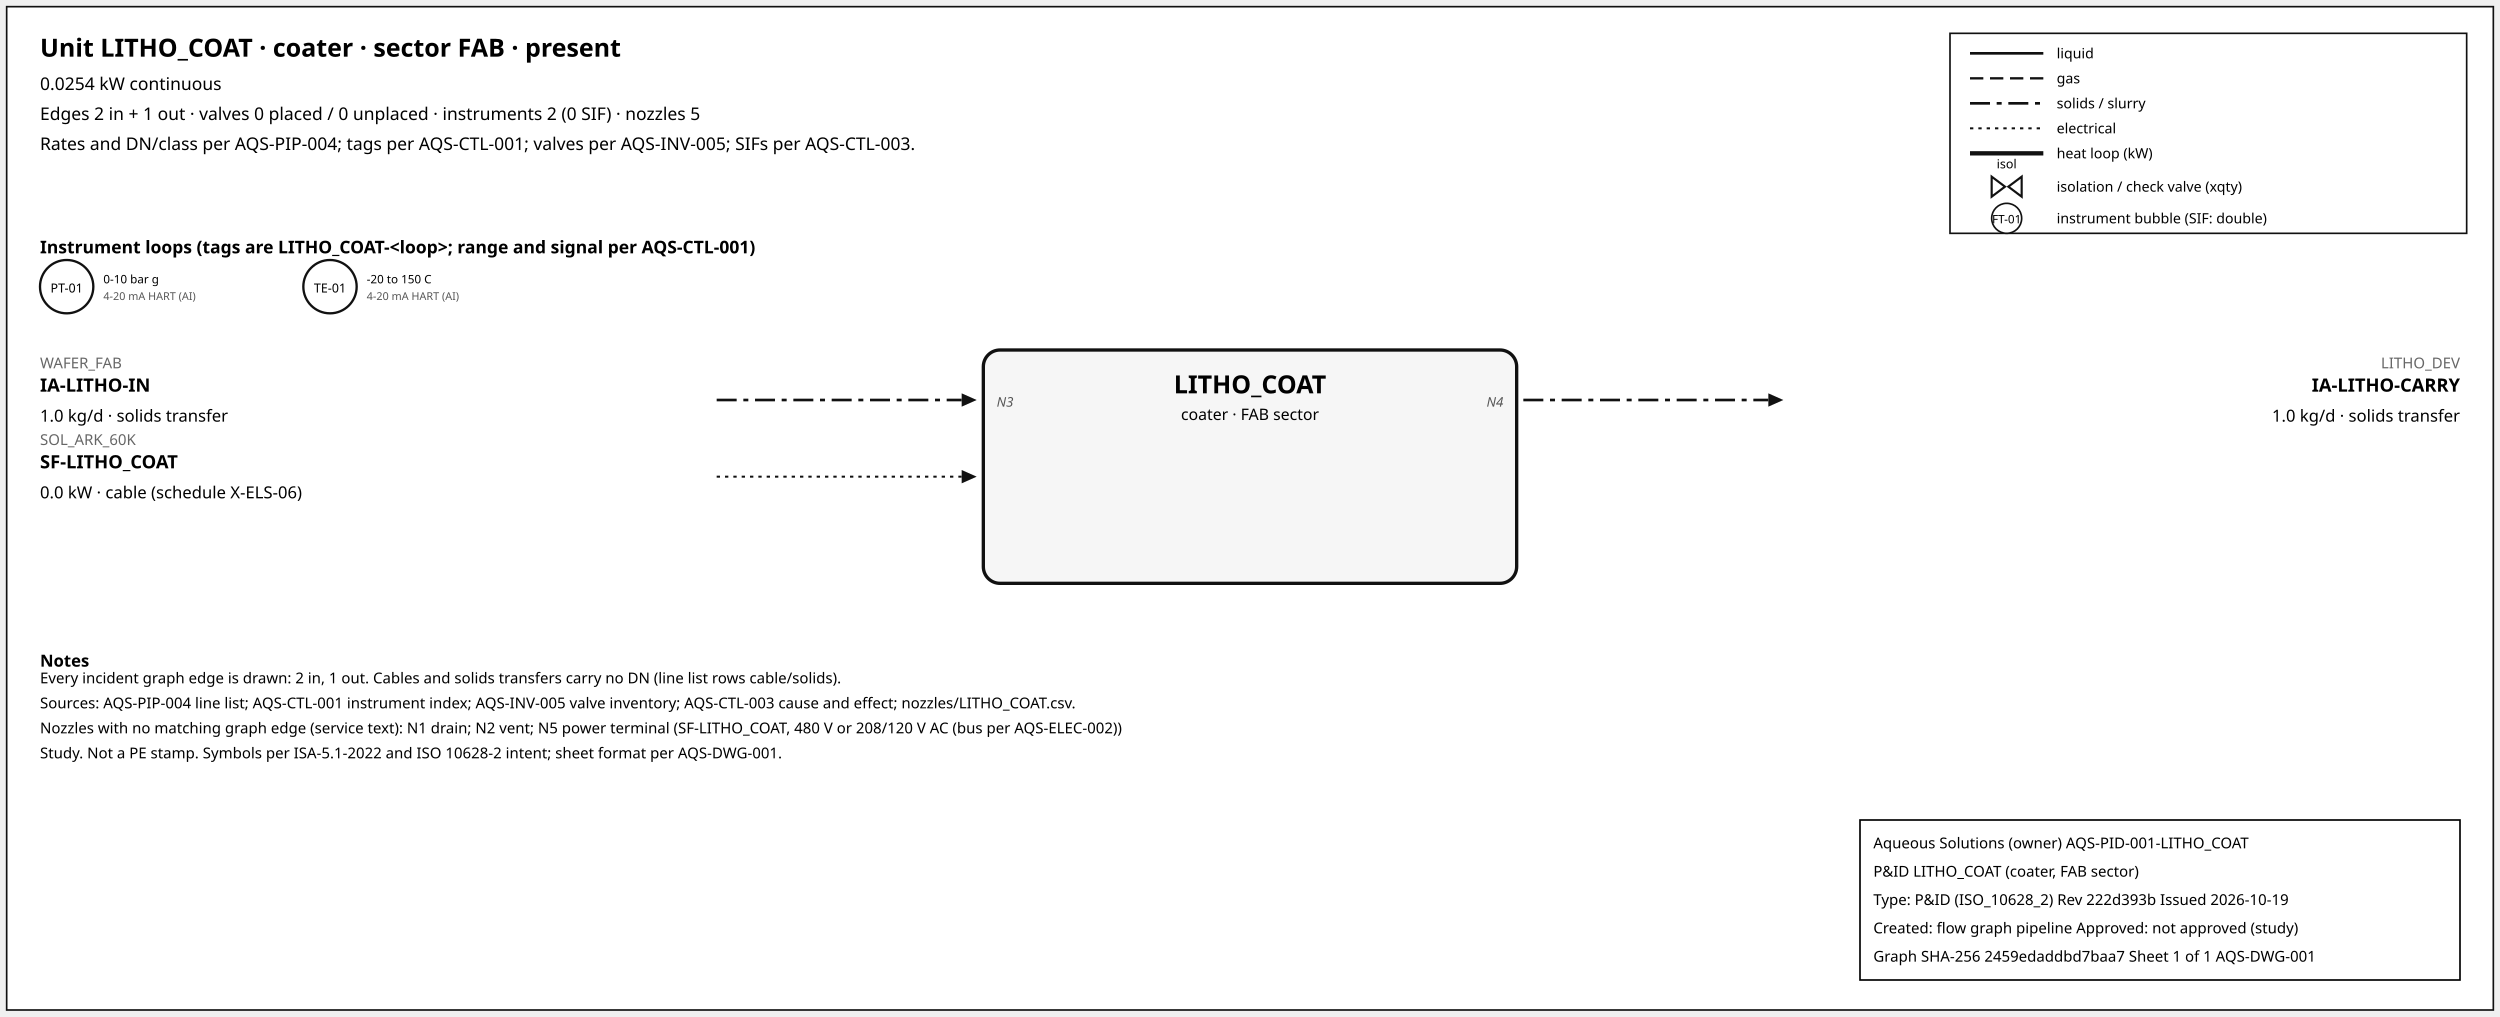
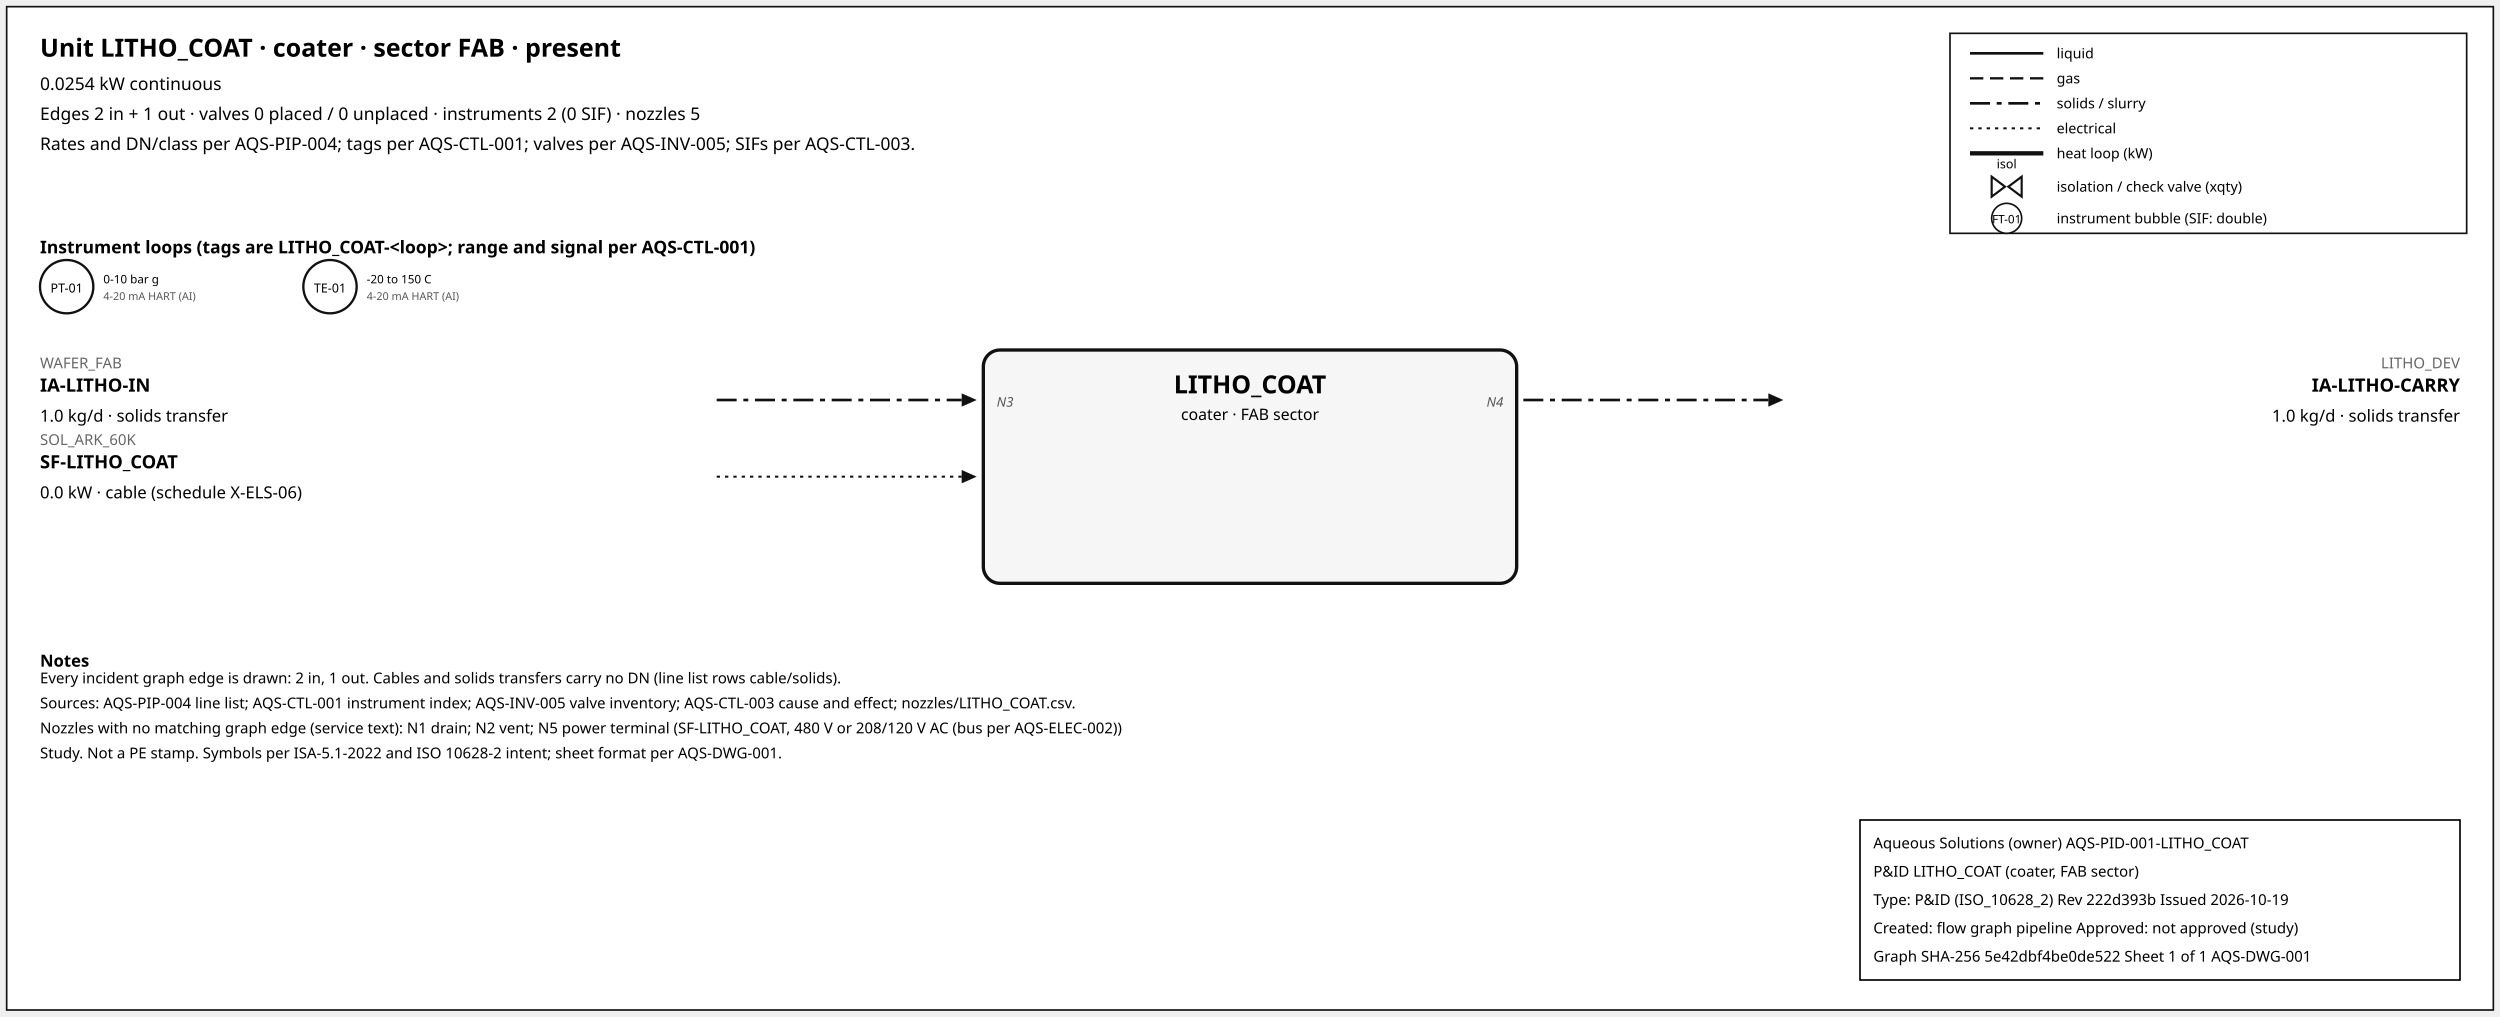
<svg xmlns="http://www.w3.org/2000/svg" width="1500" height="610" font-family="sans-serif">
  <rect x="4" y="4" width="1492" height="602" fill="white" stroke="#111" />
  <text x="24" y="34" font-size="15" font-weight="600">Unit LITHO_COAT · coater · sector FAB · present</text>
  <text x="24" y="54" font-size="10.5">0.0254 kW continuous</text>
  <text x="24" y="72" font-size="10.5">Edges 2 in + 1 out · valves 0 placed / 0 unplaced · instruments 2 (0 SIF) · nozzles 5</text>
  <text x="24" y="90" font-size="10.5">Rates and DN/class per AQS-PIP-004; tags per AQS-CTL-001; valves per AQS-INV-005; SIFs per AQS-CTL-003.</text>
  <rect x="1170" y="20" width="310" height="120" fill="white" stroke="#111" />
  <line x1="1182" y1="32" x2="1226" y2="32" stroke="#111" stroke-width="1.6" />
  <text x="1234" y="35" font-size="8.5">liquid</text>
  <line x1="1182" y1="47" x2="1226" y2="47" stroke="#111" stroke-width="1.4" stroke-dasharray="8,4" />
  <text x="1234" y="50" font-size="8.5">gas</text>
  <line x1="1182" y1="62" x2="1226" y2="62" stroke="#111" stroke-width="1.6" stroke-dasharray="12,4,3,4" />
  <text x="1234" y="65" font-size="8.5">solids / slurry</text>
  <line x1="1182" y1="77" x2="1226" y2="77" stroke="#111" stroke-width="1.2" stroke-dasharray="2,3" />
  <text x="1234" y="80" font-size="8.5">electrical</text>
  <line x1="1182" y1="92" x2="1226" y2="92" stroke="#111" stroke-width="2.6" />
  <text x="1234" y="95" font-size="8.5">heat loop (kW)</text>
  <path d="M 1195.0,106 L 1203.0,112 L 1195.0,118 Z M 1213.0,106 L 1205.0,112 L 1213.0,118 Z" fill="white" stroke="#111" stroke-width="1.3" />
  <text x="1204.0" y="101.0" font-size="7.5" text-anchor="middle">isol</text>
  <text x="1234" y="115" font-size="8.5">isolation / check valve (xqty)</text>
  <circle cx="1204" cy="131" r="9" fill="white" stroke="#111" />
  <text x="1204" y="134" font-size="7" text-anchor="middle">FT-01</text>
  <text x="1234" y="134" font-size="8.5">instrument bubble (SIF: double)</text>
  <text x="24" y="152" font-size="10.5" font-weight="600">Instrument loops (tags are LITHO_COAT-&lt;loop&gt;; range and signal per AQS-CTL-001)</text>
  <circle cx="40" cy="172" r="16" fill="white" stroke="#111" stroke-width="1.4" />
  <text x="40" y="175.5" font-size="7.5" text-anchor="middle">PT-01</text>
  <text x="62" y="170" font-size="7">0-10 bar g</text>
  <text x="62" y="180" font-size="6.5" fill="#555">4-20 mA HART (AI)</text>
  <circle cx="198" cy="172" r="16" fill="white" stroke="#111" stroke-width="1.4" />
  <text x="198" y="175.5" font-size="7.5" text-anchor="middle">TE-01</text>
  <text x="220" y="170" font-size="7">-20 to 150 C</text>
  <text x="220" y="180" font-size="6.5" fill="#555">4-20 mA HART (AI)</text>
  <rect x="590" y="210" width="320" height="140" rx="10" fill="#f6f6f6" stroke="#111" stroke-width="2" />
  <text x="750.0" y="236" font-size="15" font-weight="700" text-anchor="middle">LITHO_COAT</text>
  <text x="750.0" y="252" font-size="9.5" text-anchor="middle">coater · FAB sector</text>
  <line x1="430" y1="240" x2="577" y2="240" stroke="#111" stroke-width="1.6" stroke-dasharray="12,4,3,4" class="edge-in" />
  <polygon points="586,240 577,236 577,244" fill="#111" />
  <text x="24" y="221" font-size="9" fill="#666" text-anchor="start">WAFER_FAB</text>
  <text x="24" y="235" font-size="11" font-weight="600" text-anchor="start">IA-LITHO-IN</text>
  <text x="24" y="253" font-size="10" text-anchor="start">1.0 kg/d · solids transfer</text>
  <text x="598" y="244" font-size="8" font-style="italic" fill="#555" text-anchor="start">N3</text>
  <line x1="430" y1="286" x2="577" y2="286" stroke="#111" stroke-width="1.2" stroke-dasharray="2,3" class="edge-in" />
  <polygon points="586,286 577,282 577,290" fill="#111" />
  <text x="24" y="267" font-size="9" fill="#666" text-anchor="start">SOL_ARK_60K</text>
  <text x="24" y="281" font-size="11" font-weight="600" text-anchor="start">SF-LITHO_COAT</text>
  <text x="24" y="299" font-size="10" text-anchor="start">0.0 kW · cable (schedule X-ELS-06)</text>
  <line x1="914" y1="240" x2="1061" y2="240" stroke="#111" stroke-width="1.6" stroke-dasharray="12,4,3,4" class="edge-out" />
  <polygon points="1070,240 1061,236 1061,244" fill="#111" />
  <text x="1476" y="221" font-size="9" fill="#666" text-anchor="end">LITHO_DEV</text>
  <text x="1476" y="235" font-size="11" font-weight="600" text-anchor="end">IA-LITHO-CARRY</text>
  <text x="1476" y="253" font-size="10" text-anchor="end">1.0 kg/d · solids transfer</text>
  <text x="902" y="244" font-size="8" font-style="italic" fill="#555" text-anchor="end">N4</text>
  <text x="24" y="400" font-size="10" font-weight="600">Notes</text>
  <text x="24" y="410" font-size="9">Every incident graph edge is drawn: 2 in, 1 out. Cables and solids transfers carry no DN (line list rows cable/solids).</text>
  <text x="24" y="425" font-size="9">Sources: AQS-PIP-004 line list; AQS-CTL-001 instrument index; AQS-INV-005 valve inventory; AQS-CTL-003 cause and effect; nozzles/LITHO_COAT.csv.</text>
  <text x="24" y="440" font-size="9">Nozzles with no matching graph edge (service text): N1 drain; N2 vent; N5 power terminal (SF-LITHO_COAT, 480 V or 208/120 V AC (bus per AQS-ELEC-002))</text>
  <text x="24" y="455" font-size="9">Study. Not a PE stamp. Symbols per ISA-5.1-2022 and ISO 10628-2 intent; sheet format per AQS-DWG-001.</text>
  <g id="aqs-title-block">
    <rect x="1116" y="492" width="360" height="96" fill="white" stroke="black" stroke-width="1" />
    <text x="1124" y="509" font-size="9">Aqueous Solutions (owner)   AQS-PID-001-LITHO_COAT</text>
    <text x="1124" y="526" font-size="9">P&amp;ID LITHO_COAT (coater, FAB sector)</text>
    <text x="1124" y="543" font-size="9">Type: P&amp;ID (ISO_10628_2)   Rev 222d393b   Issued 2026-10-19</text>
    <text x="1124" y="560" font-size="9">Created: flow graph pipeline   Approved: not approved (study)</text>
-     <text x="1124" y="577" font-size="9">Graph SHA-256 2459edaddbd7baa7   Sheet 1 of 1   AQS-DWG-001</text>
+     <text x="1124" y="577" font-size="9">Graph SHA-256 5e42dbf4be0de522   Sheet 1 of 1   AQS-DWG-001</text>
  </g>
</svg>
